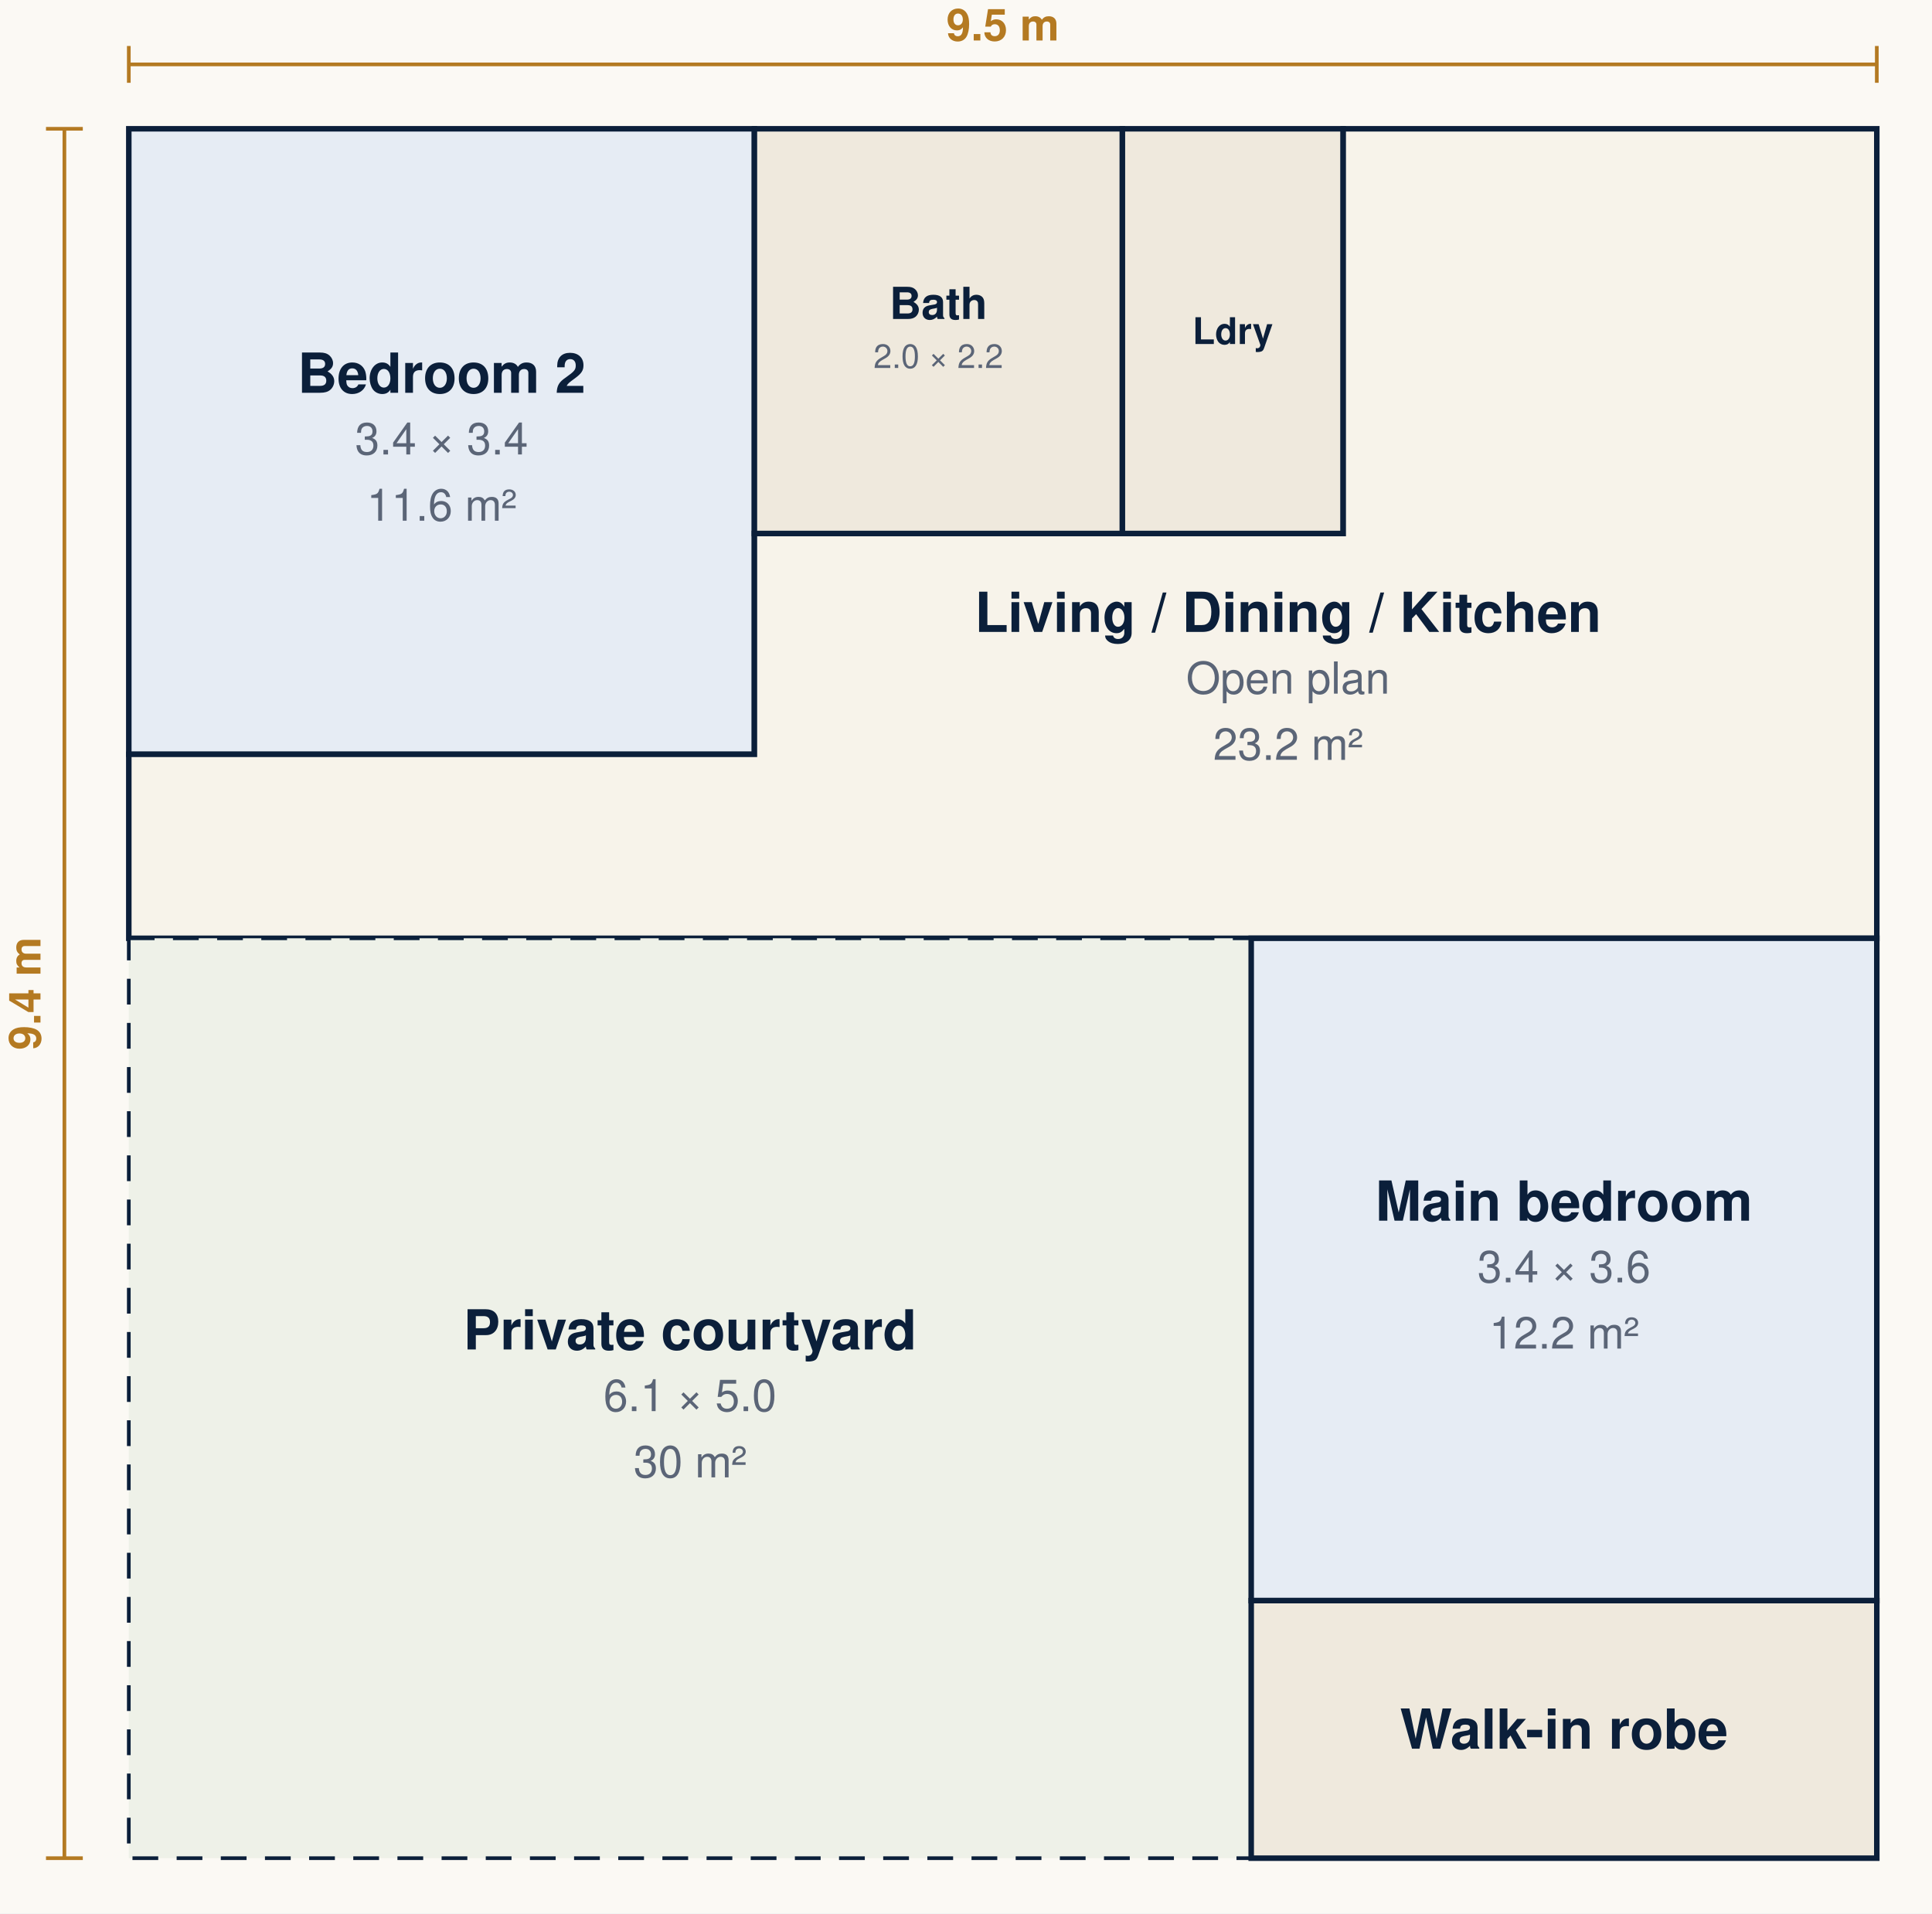
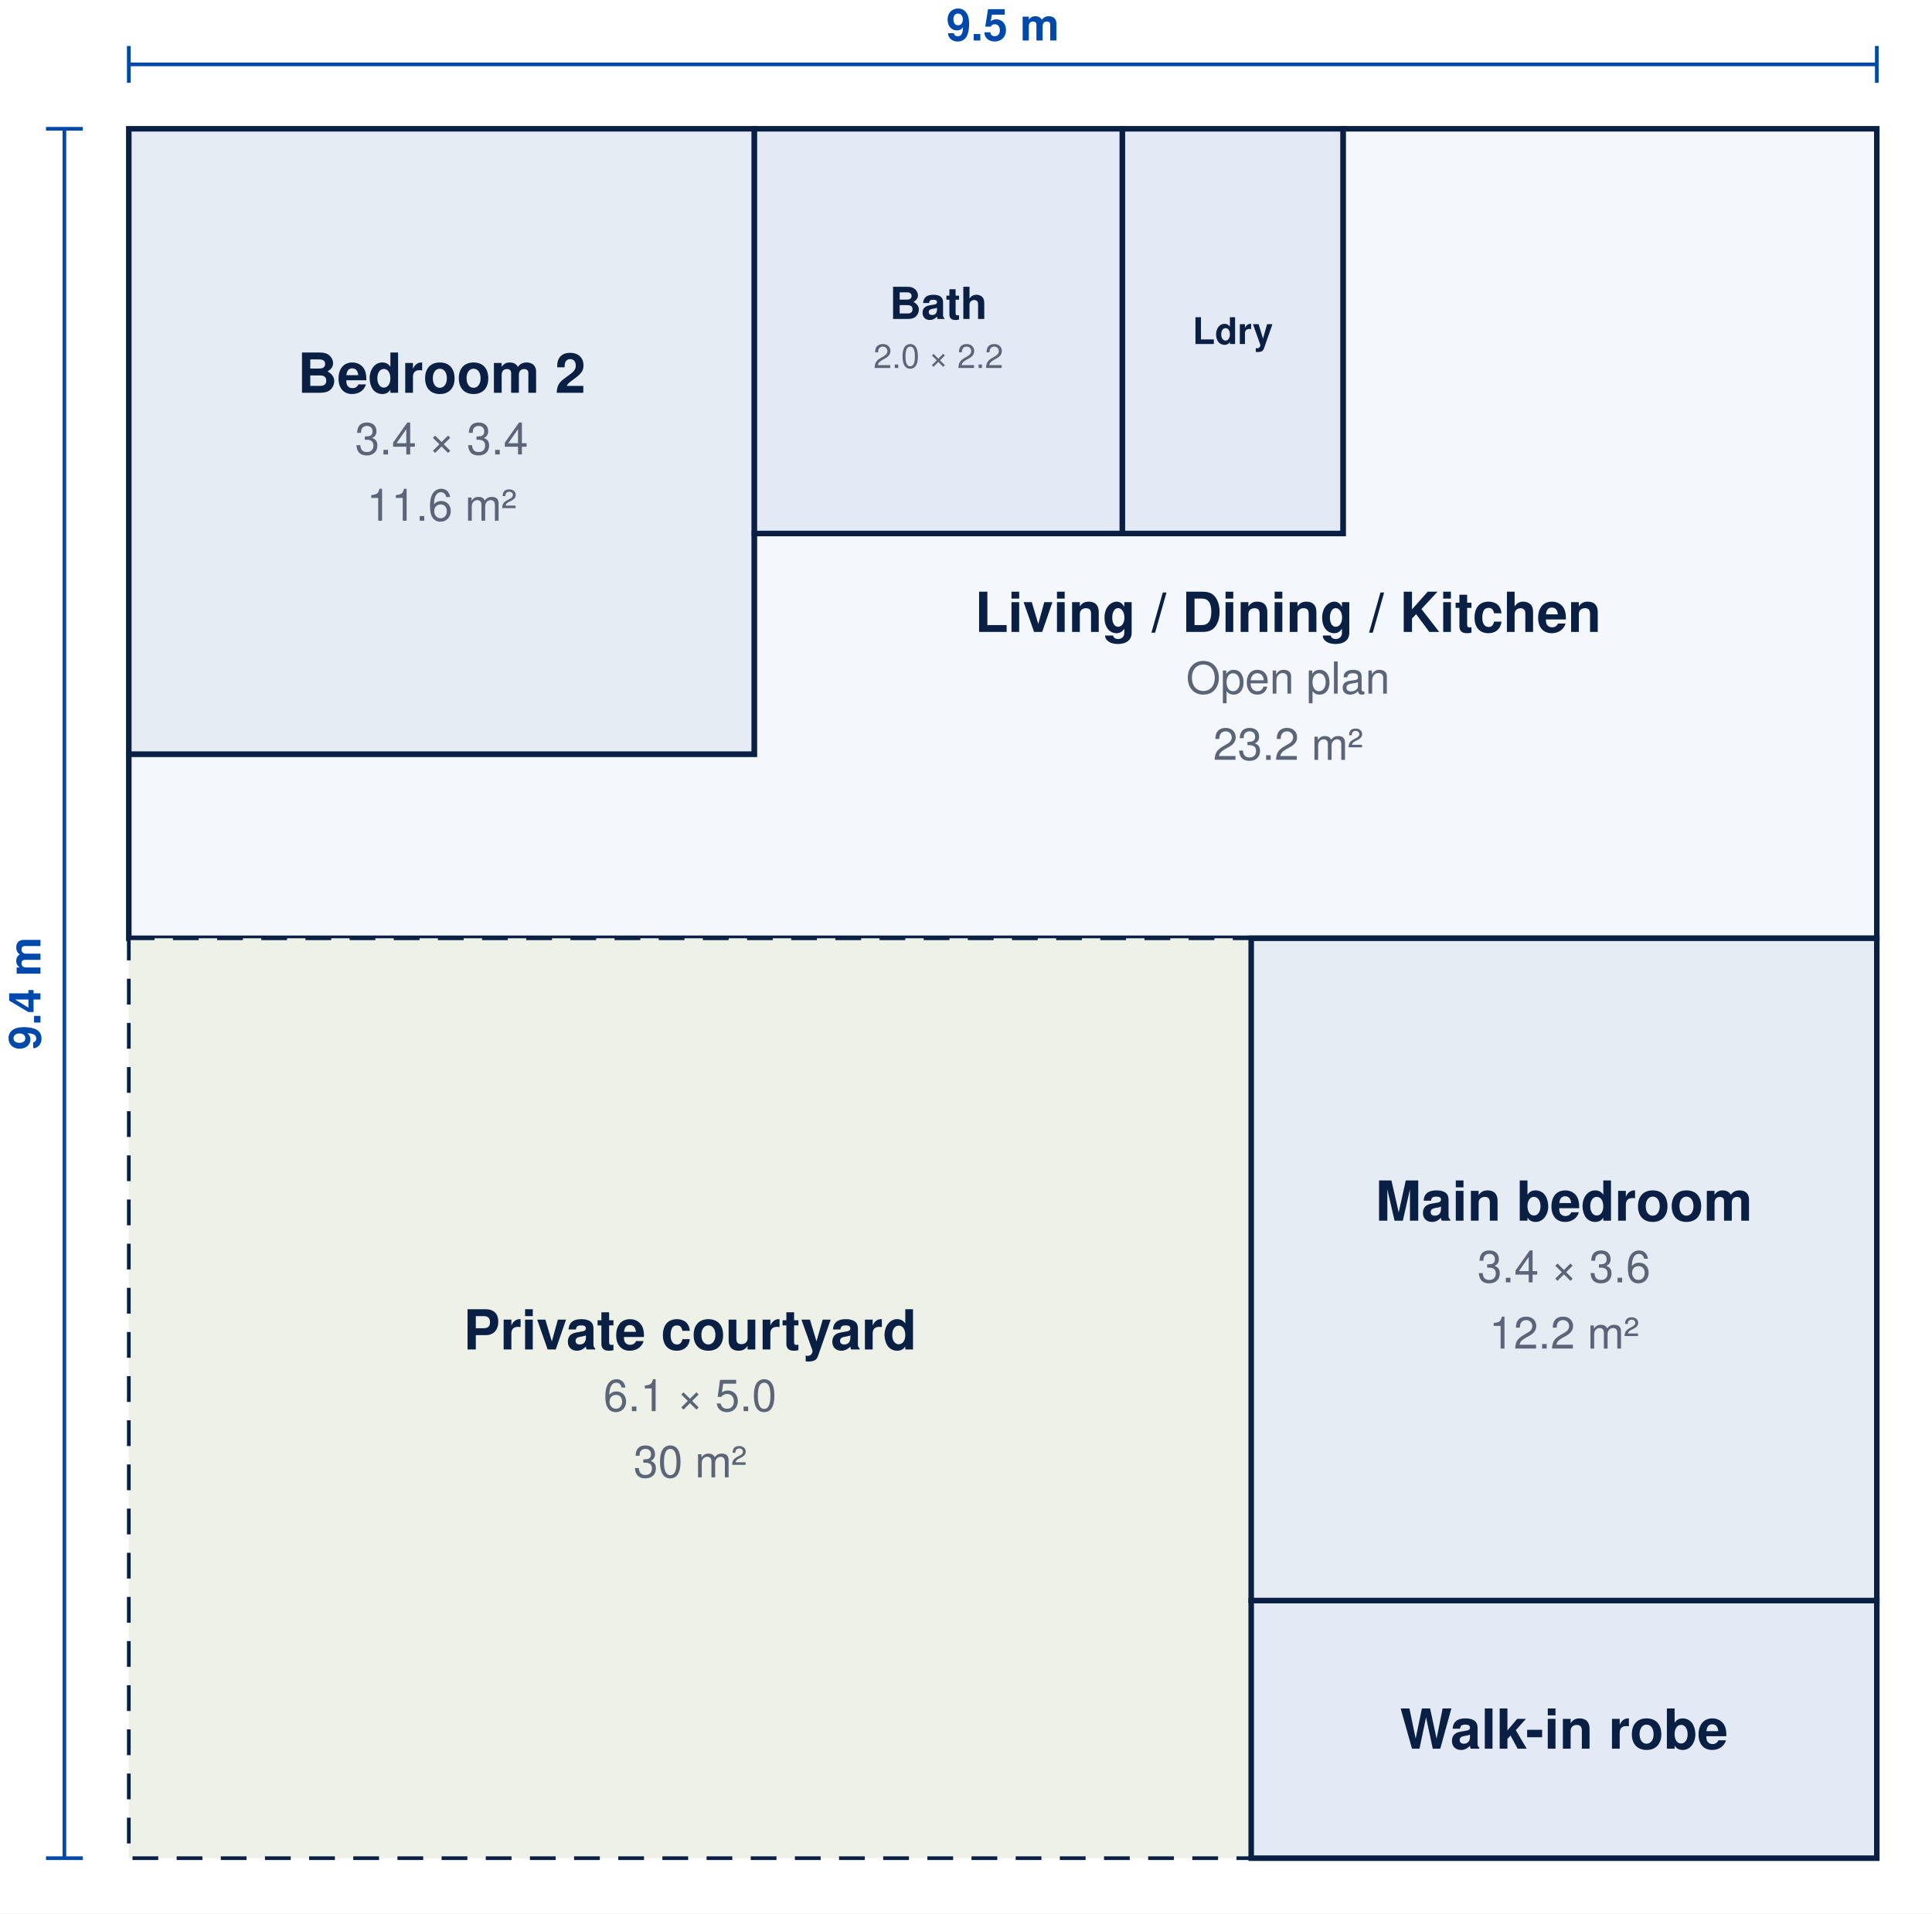
<svg xmlns="http://www.w3.org/2000/svg" viewBox="0 0 1050 1040" font-family="Archivo, Helvetica, Arial, sans-serif">
-   <rect width="1050" height="1040" fill="#fbf9f4" />
+   <rect width="1050" height="1040" fill="#ffffff" />
  <g transform="translate(70,70)">
-     <polygon points="0,0 340,0 340,340 0,340" fill="#e6ecf4" stroke="#0b1f3a" stroke-width="3" />
-     <text x="170" y="133" font-size="30" font-weight="700" fill="#0b1f3a" text-anchor="middle" dominant-baseline="middle">Bedroom 2</text>
+     <polygon points="0,0 340,0 340,340 0,340" fill="#e6ecf4" stroke="#0a1f44" stroke-width="3" />
+     <text x="170" y="133" font-size="30" font-weight="700" fill="#0a1f44" text-anchor="middle" dominant-baseline="middle">Bedroom 2</text>
    <text x="170" y="169" font-size="24" font-weight="400" fill="#5b6577" text-anchor="middle" dominant-baseline="middle">3.4 × 3.4</text>
    <text x="170" y="205" font-size="24" font-weight="400" fill="#5b6577" text-anchor="middle" dominant-baseline="middle">11.6 m²</text>
-     <polygon points="340,0 540,0 540,220 340,220" fill="#efe9dd" stroke="#0b1f3a" stroke-width="3" />
-     <text x="440" y="95" font-size="24" font-weight="700" fill="#0b1f3a" text-anchor="middle" dominant-baseline="middle">Bath</text>
+     <polygon points="340,0 540,0 540,220 340,220" fill="#e3eaf5" stroke="#0a1f44" stroke-width="3" />
+     <text x="440" y="95" font-size="24" font-weight="700" fill="#0a1f44" text-anchor="middle" dominant-baseline="middle">Bath</text>
    <text x="440" y="124" font-size="18" font-weight="400" fill="#5b6577" text-anchor="middle" dominant-baseline="middle">2.0 × 2.2</text>
-     <polygon points="540,0 660,0 660,220 540,220" fill="#efe9dd" stroke="#0b1f3a" stroke-width="3" />
-     <text x="600" y="110" font-size="20" font-weight="700" fill="#0b1f3a" text-anchor="middle" dominant-baseline="middle">Ldry</text>
-     <polygon points="660,0 950,0 950,440 0,440 0,340 340,340 340,220 660,220" fill="#f7f3ea" stroke="#0b1f3a" stroke-width="3" />
-     <text x="630" y="263" font-size="30" font-weight="700" fill="#0b1f3a" text-anchor="middle" dominant-baseline="middle">Living / Dining / Kitchen</text>
+     <polygon points="540,0 660,0 660,220 540,220" fill="#e3eaf5" stroke="#0a1f44" stroke-width="3" />
+     <text x="600" y="110" font-size="20" font-weight="700" fill="#0a1f44" text-anchor="middle" dominant-baseline="middle">Ldry</text>
+     <polygon points="660,0 950,0 950,440 0,440 0,340 340,340 340,220 660,220" fill="#f4f7fb" stroke="#0a1f44" stroke-width="3" />
+     <text x="630" y="263" font-size="30" font-weight="700" fill="#0a1f44" text-anchor="middle" dominant-baseline="middle">Living / Dining / Kitchen</text>
    <text x="630" y="299" font-size="24" font-weight="400" fill="#5b6577" text-anchor="middle" dominant-baseline="middle">Open plan</text>
    <text x="630" y="335" font-size="24" font-weight="400" fill="#5b6577" text-anchor="middle" dominant-baseline="middle">23.2 m²</text>
-     <polygon points="0,440 610,440 610,940 0,940" fill="#eef1e8" stroke="#0b1f3a" stroke-width="2" stroke-dasharray="14 10" />
-     <text x="305" y="653" font-size="30" font-weight="700" fill="#0b1f3a" text-anchor="middle" dominant-baseline="middle">Private courtyard</text>
+     <polygon points="0,440 610,440 610,940 0,940" fill="#eef1e8" stroke="#0a1f44" stroke-width="2" stroke-dasharray="14 10" />
+     <text x="305" y="653" font-size="30" font-weight="700" fill="#0a1f44" text-anchor="middle" dominant-baseline="middle">Private courtyard</text>
    <text x="305" y="689" font-size="24" font-weight="400" fill="#5b6577" text-anchor="middle" dominant-baseline="middle">6.1 × 5.0</text>
    <text x="305" y="725" font-size="24" font-weight="400" fill="#5b6577" text-anchor="middle" dominant-baseline="middle">30 m²</text>
-     <polygon points="610,440 950,440 950,800 610,800" fill="#e6ecf4" stroke="#0b1f3a" stroke-width="3" />
-     <text x="780" y="583" font-size="30" font-weight="700" fill="#0b1f3a" text-anchor="middle" dominant-baseline="middle">Main bedroom</text>
+     <polygon points="610,440 950,440 950,800 610,800" fill="#e6ecf4" stroke="#0a1f44" stroke-width="3" />
+     <text x="780" y="583" font-size="30" font-weight="700" fill="#0a1f44" text-anchor="middle" dominant-baseline="middle">Main bedroom</text>
    <text x="780" y="619" font-size="24" font-weight="400" fill="#5b6577" text-anchor="middle" dominant-baseline="middle">3.4 × 3.6</text>
    <text x="780" y="655" font-size="24" font-weight="400" fill="#5b6577" text-anchor="middle" dominant-baseline="middle">12.2 m²</text>
-     <polygon points="610,800 950,800 950,940 610,940" fill="#efe9dd" stroke="#0b1f3a" stroke-width="3" />
-     <text x="780" y="870" font-size="30" font-weight="700" fill="#0b1f3a" text-anchor="middle" dominant-baseline="middle">Walk-in robe</text>
+     <polygon points="610,800 950,800 950,940 610,940" fill="#e3eaf5" stroke="#0a1f44" stroke-width="3" />
+     <text x="780" y="870" font-size="30" font-weight="700" fill="#0a1f44" text-anchor="middle" dominant-baseline="middle">Walk-in robe</text>
  </g>
-   <g stroke="#b47a22" stroke-width="2">
+   <g stroke="#0049ac" stroke-width="2">
    <line x1="70" y1="35" x2="1020" y2="35" />
    <line x1="70" y1="25" x2="70" y2="45" />
    <line x1="1020" y1="25" x2="1020" y2="45" />
    <line x1="35" y1="70" x2="35" y2="1010" />
    <line x1="25" y1="70" x2="45" y2="70" />
    <line x1="25" y1="1010" x2="45" y2="1010" />
  </g>
-   <text x="545" y="22" font-size="24" font-weight="600" fill="#b47a22" text-anchor="middle">9.5 m</text>
-   <text x="22" y="540" font-size="24" font-weight="600" fill="#b47a22" text-anchor="middle" transform="rotate(-90 22 540)">9.4 m</text>
+   <text x="545" y="22" font-size="24" font-weight="600" fill="#0049ac" text-anchor="middle">9.5 m</text>
+   <text x="22" y="540" font-size="24" font-weight="600" fill="#0049ac" text-anchor="middle" transform="rotate(-90 22 540)">9.4 m</text>
</svg>
